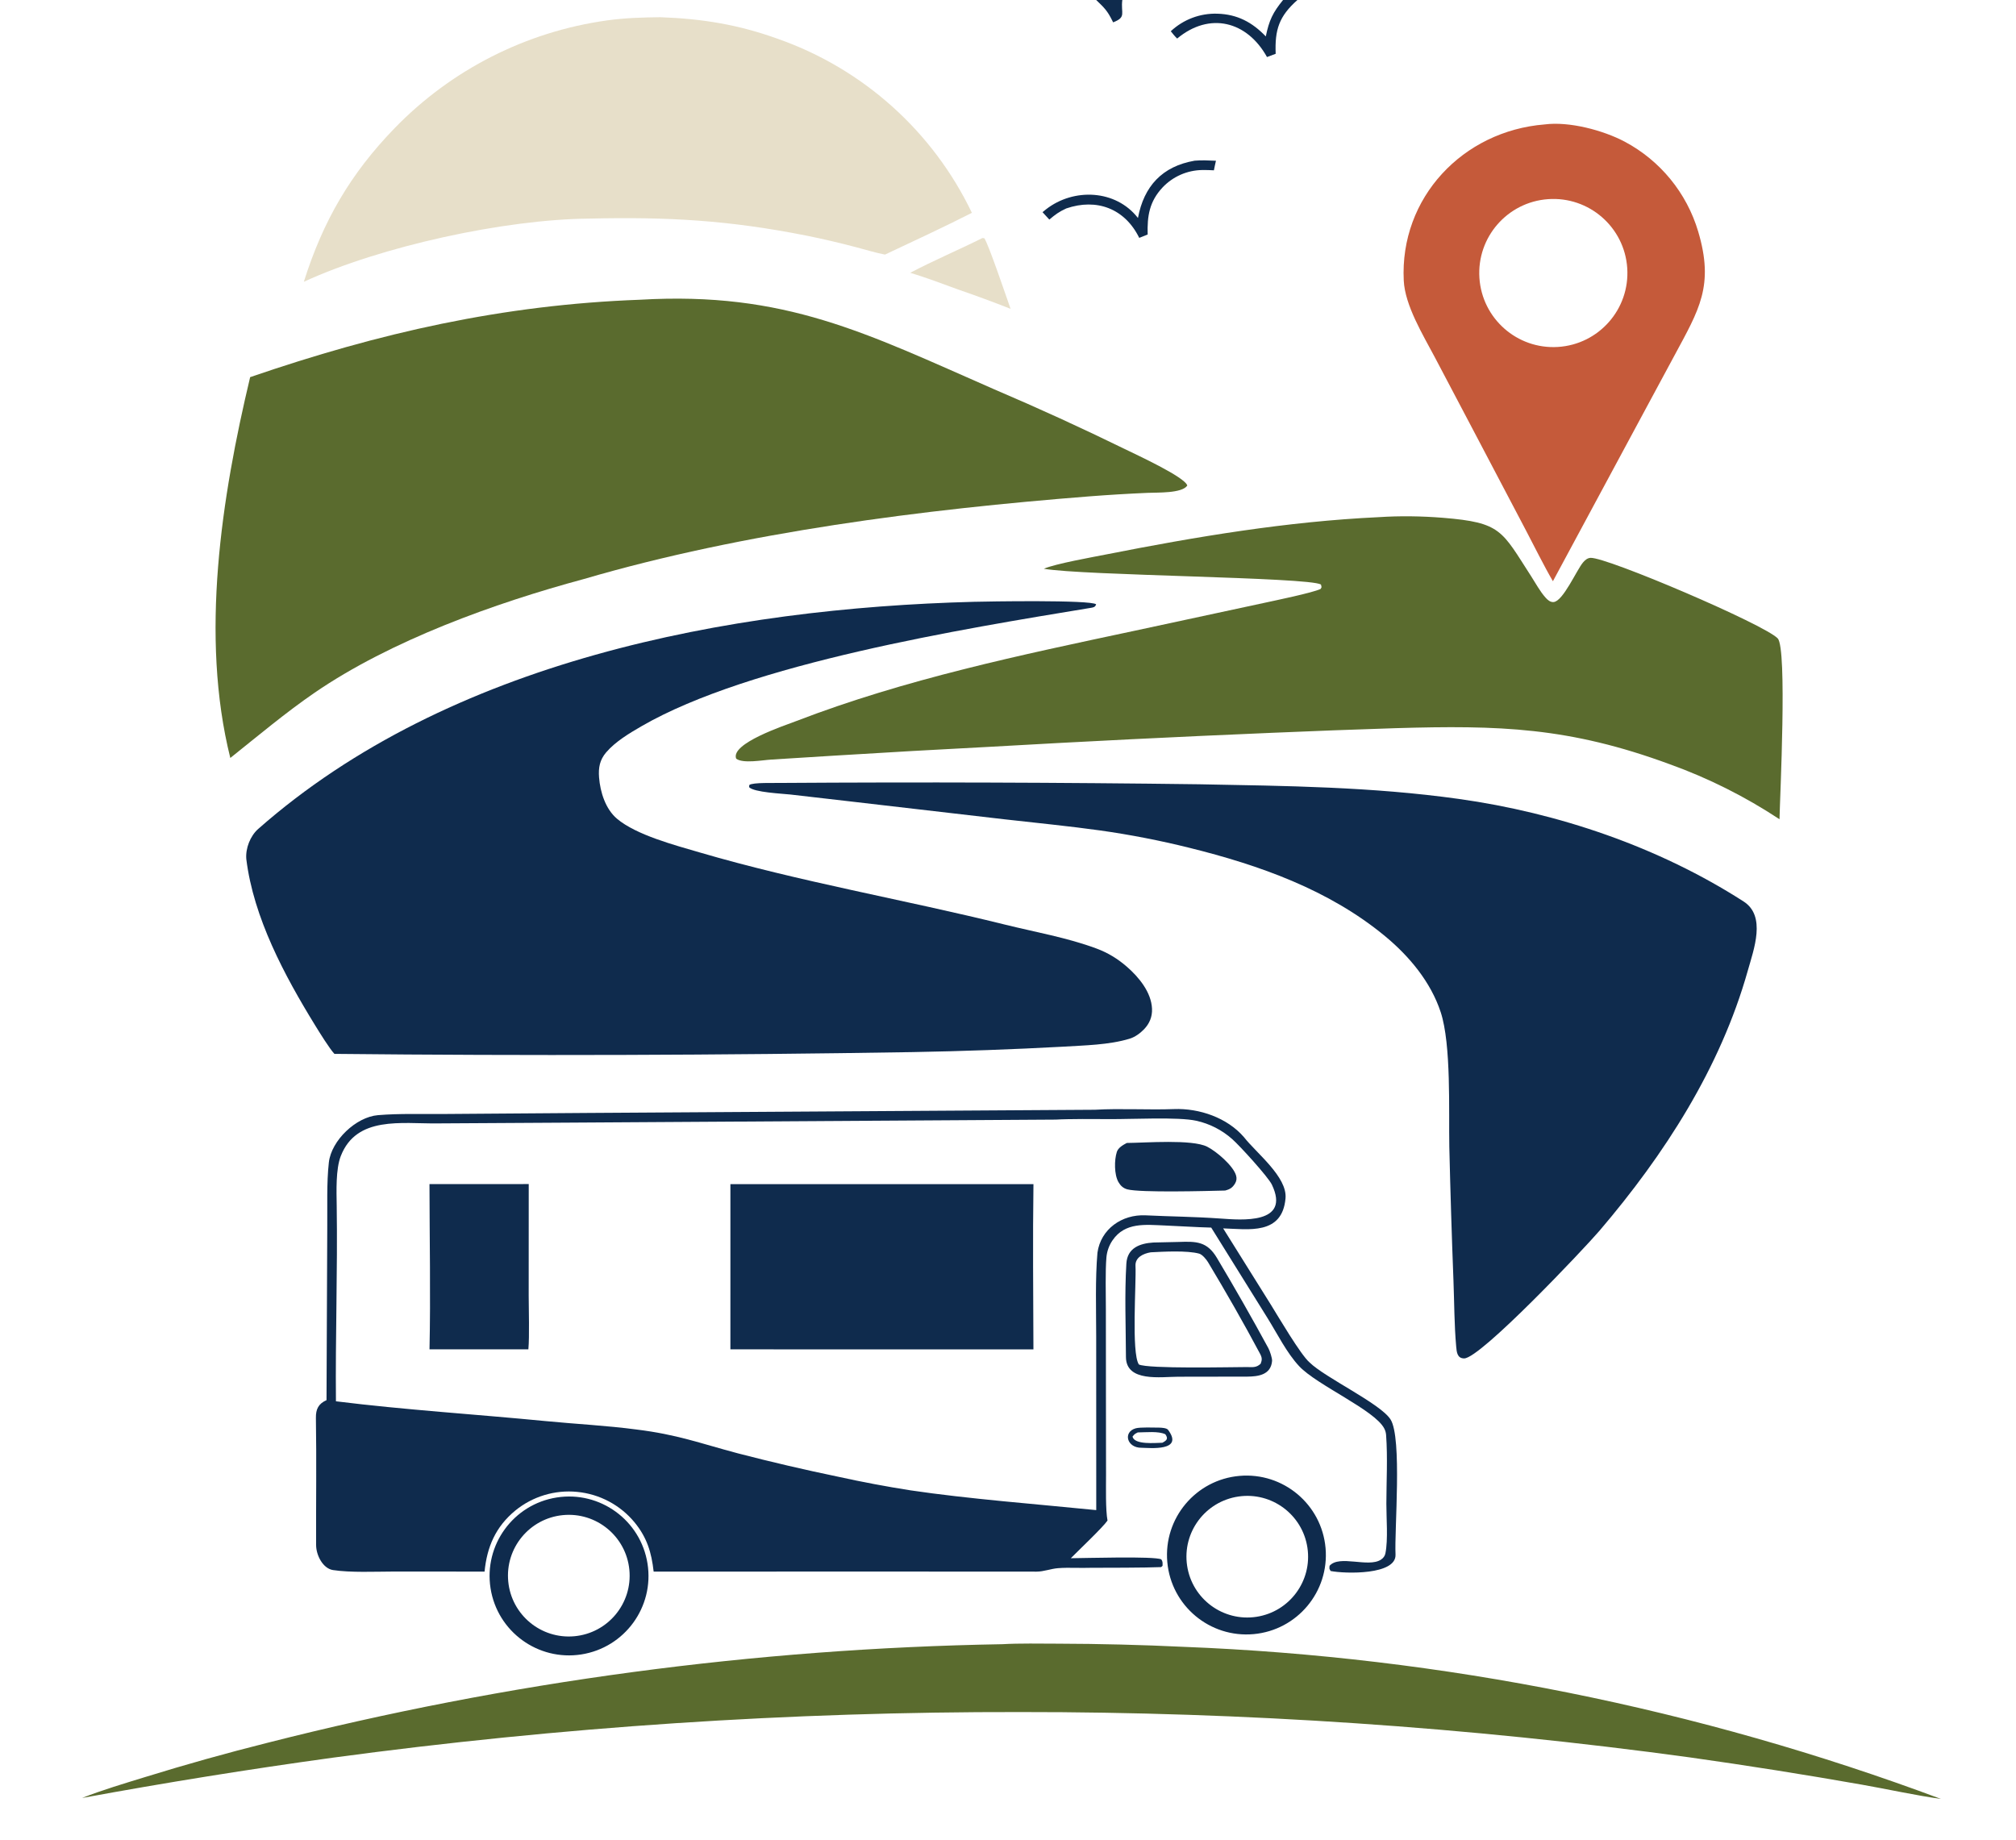
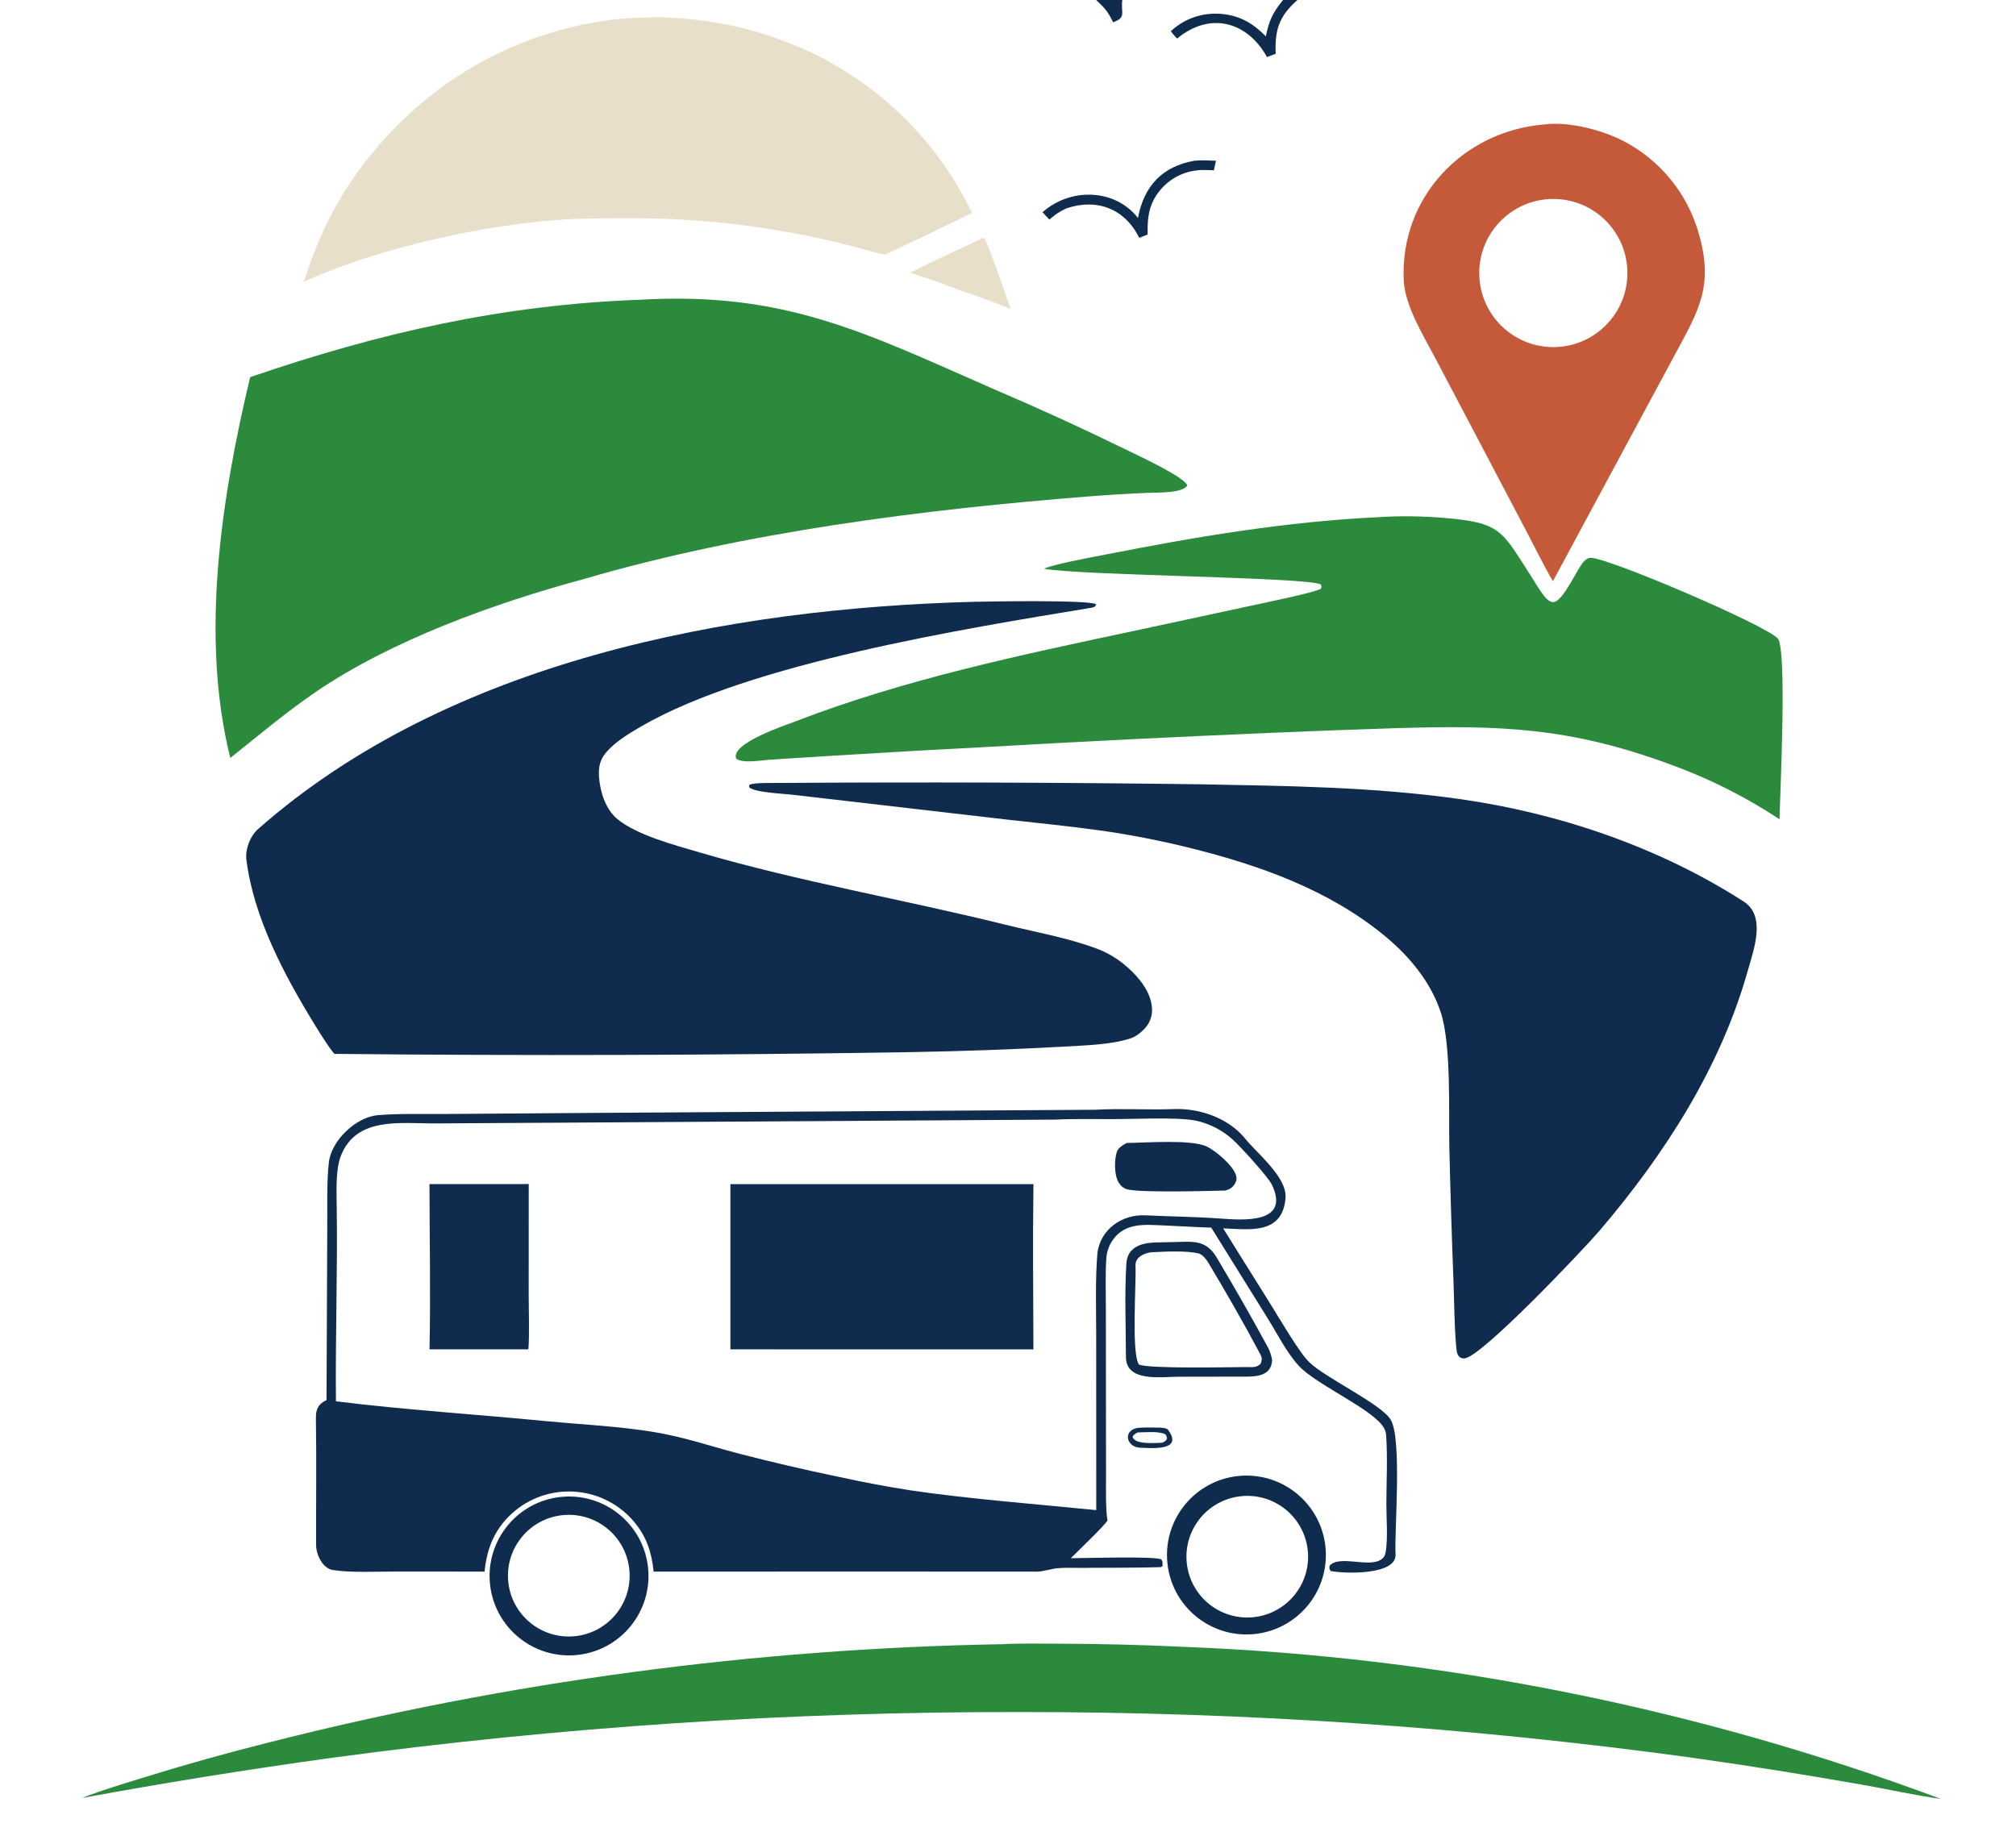
<svg xmlns="http://www.w3.org/2000/svg" width="1830" height="1670" viewBox="0 0 1830 1670">
  <path fill="#0f2b4d" d="M993.877 1007.48C1016.45 1006.14 1043.42 1007.74 1065.63 1006.87C1088.69 1005.97 1114.08 1014.75 1129.2 1032.36C1140.4 1046.76 1168.62 1068.42 1166.92 1087.87C1163.98 1121.52 1133.11 1115.88 1110.3 1115.17L1153.61 1184.45C1160 1194.74 1180.69 1230 1188.69 1236.83C1202.95 1250.83 1252.87 1274.04 1262.21 1288.57C1272.92 1305.22 1265.67 1389.55 1266.77 1411.21C1267.72 1430.04 1221 1428.79 1207.84 1426.22C1206.39 1423.32 1206.73 1424.83 1206.89 1421.51C1215.71 1411.32 1241.96 1423.35 1253.43 1415.98C1255.65 1414.56 1257.11 1412.65 1257.61 1410.1C1260.09 1397.47 1258.43 1378.36 1258.46 1365.17C1258.5 1344.67 1259.71 1323.35 1258.23 1302.93C1258.06 1300.66 1257.59 1298.91 1256.56 1296.89C1248.08 1280.17 1195.54 1257.57 1179.39 1240.38C1168.08 1228.34 1159.51 1210.94 1150.73 1196.84L1099.47 1114.46C1085.49 1114.12 1071.4 1113.1 1057.42 1112.55C1040.03 1111.87 1021.16 1109.34 1009.85 1126.08C1006.72 1130.66 1004.83 1135.96 1004.34 1141.49C1003.25 1154.14 1003.84 1175.1 1003.84 1188.21L1003.91 1271.6L1003.99 1339.47C1004.01 1350.19 1003.48 1370.53 1005.33 1380.43C1001.12 1386.58 978.938 1407.59 972.022 1414.62C984.332 1414.54 1047.68 1412.63 1054.06 1415.63C1055.64 1417.61 1055.31 1418.94 1055.29 1421.51C1054.87 1421.9 1054.45 1422.28 1054.03 1422.67C1040.6 1423.3 1001.23 1423.28 990.192 1423.31C980.432 1423.68 970.162 1422.88 960.363 1423.65C954.023 1424.14 947.3 1426.8 941.017 1426.79C901.663 1426.73 862.235 1426.79 822.886 1426.73L593.342 1426.75C591.364 1409.34 587.386 1395.99 576.016 1382.06C563.017 1366.31 544.3 1356.36 523.973 1354.4C503.665 1352.37 483.385 1358.51 467.611 1371.46C449.861 1386.17 442.07 1404.3 439.849 1426.75L356.716 1426.72C340.602 1426.75 318.208 1427.8 302.271 1425.36C293.235 1423.98 286.98 1412.1 286.948 1402.64C286.798 1364.19 287.396 1325.76 286.758 1287.31C286.623 1279.18 289.127 1274.36 296.392 1271.11L297.065 1114.66C297.269 1095.64 296.411 1073.78 298.523 1055.24C300.794 1035.32 323.187 1014.03 343.1 1012.38C362.845 1010.75 383.275 1011.5 403.023 1011.33L532.759 1010.38L993.877 1007.48ZM304.946 1272.15C367.689 1279.97 432.278 1283.98 495.272 1290.12C522.187 1292.75 550.885 1294.2 577.554 1297.74C614.965 1302.35 634.607 1310.04 669.978 1319.45C700.133 1327.27 730.475 1334.34 760.978 1340.66C782.661 1345.44 804.486 1349.55 826.422 1352.98C878.436 1360.74 942.273 1365.61 995.108 1370.94L995.057 1213.09C995.037 1188.55 994.122 1161.28 996.195 1137.28C999.154 1115.87 1018.36 1102.28 1039.95 1103.33C1063.93 1104.49 1082.67 1104.47 1107.95 1106.24C1126.3 1107.52 1171.97 1111.85 1154.5 1075.41C1151.17 1068.47 1125.28 1040.02 1118.46 1034.06C1109.22 1025.86 1098.04 1020.15 1085.98 1017.48C1069.49 1013.81 1026.93 1016.15 1007.44 1015.97C995.645 1015.85 969.417 1015.74 958.359 1016.42L516.24 1019.17L396.76 1019.87C364.608 1020.24 323.552 1012.85 309.327 1049.56C304.69 1061.52 305.448 1081.41 305.641 1094.48C306.516 1153.61 304.377 1213.09 304.946 1272.15Z" />
  <path fill="#0f2b4d" d="M663.015 1075L938.103 1075.02C937.402 1124.58 937.935 1175.4 938.082 1225.02L663.007 1225L663.015 1075Z" />
  <path fill="#0f2b4d" d="M389.859 1074.99L479.954 1074.94L479.918 1176.36C479.926 1188.99 480.701 1213.15 479.627 1224.97L389.882 1224.99C390.95 1176.29 389.918 1124.01 389.859 1074.99Z" />
  <path fill="#0f2b4d" d="M1022.83 1037.63C1039.97 1037.49 1081.97 1034.11 1095.8 1041.02C1104.05 1045.15 1119.63 1058.37 1122.06 1067.27C1122.74 1069.73 1122.49 1072.01 1121.21 1074.21C1118.89 1078.22 1116.47 1079.69 1112.07 1080.82C1095.52 1081.25 1035.31 1082.86 1023.37 1079.75C1019.65 1078.78 1017.16 1076.45 1015.26 1073.15C1011.38 1066.41 1011.4 1053.14 1013.8 1045.74C1015.07 1041.83 1019.48 1039.44 1022.83 1037.63Z" />
  <path fill="#0f2b4d" d="M884.037 546.344C896.067 546.006 990.066 544.453 994.988 548.62C994.15 551.321 992.368 551.47 989.72 551.906C874.087 570.958 681.055 602.167 582.339 659.287C571.26 665.698 558.698 673.188 550.283 682.977C544.393 689.829 543.093 696.953 543.795 705.816C544.844 719.066 549.614 734.432 560.086 743.292C577.586 758.097 612.969 767.375 634.879 773.803C726.04 800.548 819.894 816.509 912.008 839.338C939.783 846.221 968.516 851.138 995.402 861.139C1005.79 865.004 1014.66 870.454 1023.02 877.736C1033.79 887.107 1045.1 900.827 1045.73 915.763C1046.04 923.023 1043.48 929.23 1038.46 934.443C1035.01 938.023 1030.3 941.468 1025.5 942.941C1006.67 948.72 984.049 949.007 964.425 950.247C919.166 952.688 873.866 954.316 828.549 955.128C653.569 958.005 478.558 958.545 303.564 956.747C299.147 952.04 290.006 937.258 285.994 930.736C258.326 885.753 230.115 833.097 223.582 779.9C222.751 770.181 227.156 758.912 234.414 752.516C407.55 599.96 661.329 552.156 884.037 546.344Z" />
-   <path fill="#5a6b2e" d="M580.868 272.114C712.908 264.411 785.775 302.321 902.468 353.429C942.354 370.44 981.794 388.481 1020.75 407.533C1030.53 412.352 1075.76 433.06 1077.74 440.806C1072.91 448.051 1050.33 447.001 1041.65 447.438C1024.13 448.195 1006.63 449.248 989.146 450.598C838.805 462.367 675.444 483.064 530.142 525.623C448.905 547.542 354.685 581.449 285.433 628.977C259.267 646.935 233.968 668.242 209.06 688.106C181.46 577.558 201.055 451.325 227.068 342.391C344.14 302.203 456.216 276.668 580.868 272.114Z" />
+   <path fill="#2c8a3c" d="M580.868 272.114C712.908 264.411 785.775 302.321 902.468 353.429C942.354 370.44 981.794 388.481 1020.75 407.533C1030.53 412.352 1075.76 433.06 1077.74 440.806C1072.91 448.051 1050.33 447.001 1041.65 447.438C1024.13 448.195 1006.63 449.248 989.146 450.598C838.805 462.367 675.444 483.064 530.142 525.623C448.905 547.542 354.685 581.449 285.433 628.977C259.267 646.935 233.968 668.242 209.06 688.106C181.46 577.558 201.055 451.325 227.068 342.391C344.14 302.203 456.216 276.668 580.868 272.114Z" />
  <path fill="#0f2b4d" d="M709.169 710.774C835.759 709.942 962.354 710.35 1088.94 712C1167.59 713.481 1245.21 714.247 1324.15 725.291C1414.38 737.913 1505.54 768.777 1582.74 818.411C1603.39 831.691 1592.02 861.752 1586.53 881.218C1561.69 969.471 1510.91 1048.2 1451.83 1117.41C1437.71 1133.91 1343.82 1233.19 1329.1 1233.22C1322.72 1233.24 1322.28 1227.38 1321.84 1222.49C1320.07 1202.78 1320.14 1182.56 1319.37 1162.77C1317.81 1122.25 1316.55 1081.71 1315.6 1041.17C1314.99 1008.52 1317.46 948.332 1307.78 918.878C1298.74 891.399 1279.22 868.053 1257.23 849.859C1206.37 807.777 1143.13 785.397 1079.74 769.691C1052.98 763.029 1025.89 757.76 998.579 753.905C970.084 749.915 940.356 747.058 911.684 743.782L769.788 727.325L717.462 721.295C710.187 720.491 684.331 719.347 680.005 714.623L680.168 712.669C683.119 710.148 703.652 710.977 709.169 710.774Z" />
-   <path fill="#5a6b2e" d="M1251.59 469.494C1270.66 468.225 1290.79 468.532 1309.85 470.079C1362.88 474.381 1363.01 481.552 1389.85 523.106C1394.01 529.535 1397.9 536.907 1403 542.592C1404.88 544.683 1407.21 546.784 1410.24 546.56C1418.81 545.925 1431.04 517.757 1436.88 510.726C1438.68 508.56 1440.92 506.566 1443.84 506.438C1458.68 505.79 1601.6 566.853 1613.7 579.564C1622.4 588.698 1615.74 723.425 1615.32 743.741C1584.21 723.187 1550.76 706.419 1515.67 693.792C1424.24 660.103 1361.24 658.301 1266.58 661.069C1229.22 662.268 1191.87 663.671 1154.52 665.279C1069.36 668.853 984.232 673.076 899.137 677.948C851.794 680.388 804.464 683.076 757.149 686.01L700.177 689.571C691.928 690.067 674.512 693.406 668.266 688.772C662.829 674.92 712.251 658.663 722.49 654.722C821.893 616.455 926.463 594.644 1030.39 572.53L1147.36 547.363C1156.78 545.292 1191.44 538.19 1198.75 534.676C1200.01 532.439 1199.67 533.699 1199.09 530.642C1187.63 523.906 982.671 522.604 947.553 516.33C957.621 511.852 991.978 505.741 1004.37 503.296C1085.72 487.238 1168.64 473.364 1251.59 469.494Z" />
+   <path fill="#2c8a3c" d="M1251.59 469.494C1270.66 468.225 1290.79 468.532 1309.85 470.079C1362.88 474.381 1363.01 481.552 1389.85 523.106C1394.01 529.535 1397.9 536.907 1403 542.592C1404.88 544.683 1407.21 546.784 1410.24 546.56C1418.81 545.925 1431.04 517.757 1436.88 510.726C1438.68 508.56 1440.92 506.566 1443.84 506.438C1458.68 505.79 1601.6 566.853 1613.7 579.564C1622.4 588.698 1615.74 723.425 1615.32 743.741C1584.21 723.187 1550.76 706.419 1515.67 693.792C1424.24 660.103 1361.24 658.301 1266.58 661.069C1229.22 662.268 1191.87 663.671 1154.52 665.279C1069.36 668.853 984.232 673.076 899.137 677.948C851.794 680.388 804.464 683.076 757.149 686.01L700.177 689.571C691.928 690.067 674.512 693.406 668.266 688.772C662.829 674.92 712.251 658.663 722.49 654.722C821.893 616.455 926.463 594.644 1030.39 572.53L1147.36 547.363C1156.78 545.292 1191.44 538.19 1198.75 534.676C1200.01 532.439 1199.67 533.699 1199.09 530.642C1187.63 523.906 982.671 522.604 947.553 516.33C957.621 511.852 991.978 505.741 1004.37 503.296C1085.72 487.238 1168.64 473.364 1251.59 469.494Z" />
  <path fill="#e7dfc9" d="M599.203 15.618C637.543 16.981 670.413 22.33 706.778 35.504C783.834 62.765 846.93 119.477 882.224 193.199C858.65 205.308 827.563 219.708 803.343 231.124C796.245 229.876 783.817 226.175 776.515 224.274C761.712 220.362 746.797 216.889 731.788 213.86C661.388 199.898 605.919 196.803 535.016 198.452C458.097 199.064 345.368 223.711 275.796 255.826C293.127 200.879 317.904 157.879 358.337 116.235C409.872 63.14 477.653 28.76 550.939 18.543C568.11 16.2 581.877 15.869 599.203 15.618Z" />
-   <path fill="#5a6b2e" d="M910.019 1492.66C924.673 1491.77 945.252 1492.16 960.19 1492.19C998.288 1492.29 1036.38 1493.24 1074.43 1495.06C1309.45 1504.24 1541.49 1550.84 1761.82 1633.12C1740.44 1630.25 1711.99 1624.01 1690.14 1620.19C1638.2 1611.04 1586.11 1602.78 1533.88 1595.43C1332.48 1567.88 1129.44 1554.13 926.169 1554.27C717.36 1553.91 508.769 1567.76 301.841 1595.73C225.806 1606.19 150.019 1618.38 74.537 1632.27C91.595 1625.41 114.09 1618.71 131.799 1613.26C168.547 1601.89 205.596 1591.51 242.906 1582.15C461.065 1526.61 684.934 1496.58 910.019 1492.66Z" />
+   <path fill="#2c8a3c" d="M910.019 1492.66C924.673 1491.77 945.252 1492.16 960.19 1492.19C998.288 1492.29 1036.38 1493.24 1074.43 1495.06C1309.45 1504.24 1541.49 1550.84 1761.82 1633.12C1740.44 1630.25 1711.99 1624.01 1690.14 1620.19C1638.2 1611.04 1586.11 1602.78 1533.88 1595.43C1332.48 1567.88 1129.44 1554.13 926.169 1554.27C717.36 1553.91 508.769 1567.76 301.841 1595.73C225.806 1606.19 150.019 1618.38 74.537 1632.27C91.595 1625.41 114.09 1618.71 131.799 1613.26C168.547 1601.89 205.596 1591.51 242.906 1582.15C461.065 1526.61 684.934 1496.58 910.019 1492.66Z" />
  <path fill="#c55a3a" d="M1402.15 112.961C1424.31 110.055 1455.27 118.232 1474.85 128.639C1507.08 145.795 1531.09 175.157 1541.5 210.154C1556.17 259.415 1542.35 281.144 1519.97 322.721L1494.79 369.45L1412.95 521.494L1409.64 527.648C1401.72 514.154 1392.54 495.54 1385.07 481.343L1338.24 392.27L1302.39 324.239C1291.76 304.082 1275.37 277.427 1274.24 254.709C1270.49 179.482 1327.92 118.865 1402.15 112.961ZM1414.06 314.983C1451.29 312.74 1479.58 280.625 1477.11 243.411C1474.64 206.197 1442.35 178.103 1405.15 180.8C1368.27 183.474 1340.47 215.424 1342.92 252.318C1345.37 289.213 1377.15 317.207 1414.06 314.983Z" />
  <path fill="#0f2b4d" d="M505.287 1359.48C544.657 1353.26 581.605 1380.16 587.782 1419.54C593.959 1458.91 567.022 1495.83 527.639 1501.97C488.313 1508.09 451.458 1481.21 445.29 1441.89C439.122 1402.57 465.974 1365.69 505.287 1359.48ZM521.4 1485.44C551.855 1482.63 574.226 1455.61 571.299 1425.17C568.372 1394.73 541.26 1372.46 510.828 1375.5C480.562 1378.53 458.442 1405.46 461.354 1435.74C464.265 1466.02 491.112 1488.24 521.4 1485.44Z" />
  <path fill="#0f2b4d" d="M1125.23 1339.86C1164.85 1336.44 1199.75 1365.74 1203.26 1405.35C1206.77 1444.95 1177.55 1479.92 1137.95 1483.52C1098.22 1487.12 1063.12 1457.79 1059.6 1418.06C1056.08 1378.33 1085.49 1343.29 1125.23 1339.86ZM1140.63 1467.79C1170.66 1463.15 1191.3 1435.11 1186.8 1405.06C1182.3 1375 1154.36 1354.23 1124.29 1358.59C1094 1362.97 1073.06 1391.14 1077.59 1421.4C1082.12 1451.66 1110.39 1472.47 1140.63 1467.79Z" />
  <path fill="#0f2b4d" d="M1046.98 1128C1054.62 1127.81 1062.61 1127.67 1070.21 1127.48C1085.99 1126.91 1095.74 1127.03 1104.62 1141.93C1120.68 1168.87 1136.38 1196.36 1151.35 1223.93C1152.68 1226.39 1154.91 1233.05 1154.71 1235.53C1153.63 1248.52 1141.49 1249.62 1132.36 1249.75L1069.63 1249.85C1053.9 1249.86 1022.15 1254.99 1022.06 1231.92C1021.96 1203.77 1020.75 1175.21 1022.44 1147.14C1023.3 1132.86 1034.73 1128.78 1046.98 1128ZM1131.69 1241.07C1137.08 1241.12 1140.34 1241.8 1144.33 1238.07C1145.75 1234.49 1145.71 1232.57 1143.78 1228.95C1128.86 1200.96 1112.95 1173.17 1096.63 1145.96C1095.09 1143.39 1091.45 1138.93 1088.57 1138.11C1077.68 1135.09 1056.25 1136.29 1044.6 1136.89C1037.72 1138.01 1030.33 1141.56 1030.73 1149.19C1031.53 1164.52 1026.86 1228.29 1033.78 1238.7C1041.94 1242.83 1117.42 1241.1 1131.69 1241.07Z" />
  <path fill="#e7dfc9" d="M891.714 216.134L893.472 216.245C897.198 221.228 913.95 270.925 917.338 280.372C901.523 274.15 885.575 268.27 869.505 262.739C855.243 257.532 840.781 252.049 826.274 247.647C846.074 237.155 870.853 226.534 891.714 216.134Z" />
  <path fill="#0f2b4d" d="M1084.39 145.881C1090.75 145.278 1097.37 145.697 1103.76 145.936C1103.08 148.676 1102.5 151.823 1101.91 154.619C1098.37 154.399 1094.81 154.311 1091.26 154.355C1077.63 154.56 1064.67 160.261 1055.3 170.165C1043.26 183.09 1041.32 196.128 1041.77 212.903L1034.13 215.952C1021.06 189.31 995.512 179.744 967.845 189.241C961.335 192.228 957.881 194.804 952.522 199.342L946.339 192.613C947.361 191.752 948.4 190.91 949.455 190.09C974.582 170.425 1012.88 172.034 1032.96 197.891C1038.39 168.958 1055.02 151.004 1084.39 145.881Z" />
  <path fill="#0f2b4d" d="M1052.08 1296.05C1054.25 1296.08 1059.02 1296.34 1060.28 1298.03C1075.1 1317.89 1043.33 1314.44 1036.3 1314.34C1022.86 1314.59 1019.13 1299.97 1030.94 1296.67C1034.94 1295.55 1047.58 1296.02 1052.08 1296.05ZM1055.11 1309.78C1059.01 1307.72 1060.75 1306.18 1057.83 1302.08C1051.58 1299.08 1040.19 1300.35 1032.78 1300.41C1030.06 1301.83 1030.04 1301.7 1028.02 1304.22C1029.87 1311.81 1048.43 1309.91 1055.11 1309.78Z" />
  <path fill="#0f2b4d" d="M1164.69 0L1177.71 0C1161 14.828 1157.12 26.954 1157.98 48.839L1150.1 51.787C1131.97 19.067 1097.9 10.552 1068.55 34.997C1066.42 32.983 1064.62 30.638 1062.77 28.359C1074.18 17.67 1089.37 11.942 1105 12.431C1123.15 12.943 1136.7 20.209 1149.01 33.053C1152.02 18.484 1155.35 11.412 1164.69 0Z" />
  <path fill="#0f2b4d" d="M995.054 0L1018.76 0C1017.19 12.095 1022.83 15.491 1010.42 20.289C1010.32 20.083 1010.22 19.876 1010.12 19.67L1009.61 18.647C1005.19 9.716 1002.36 6.998 995.054 0Z" />
</svg>
